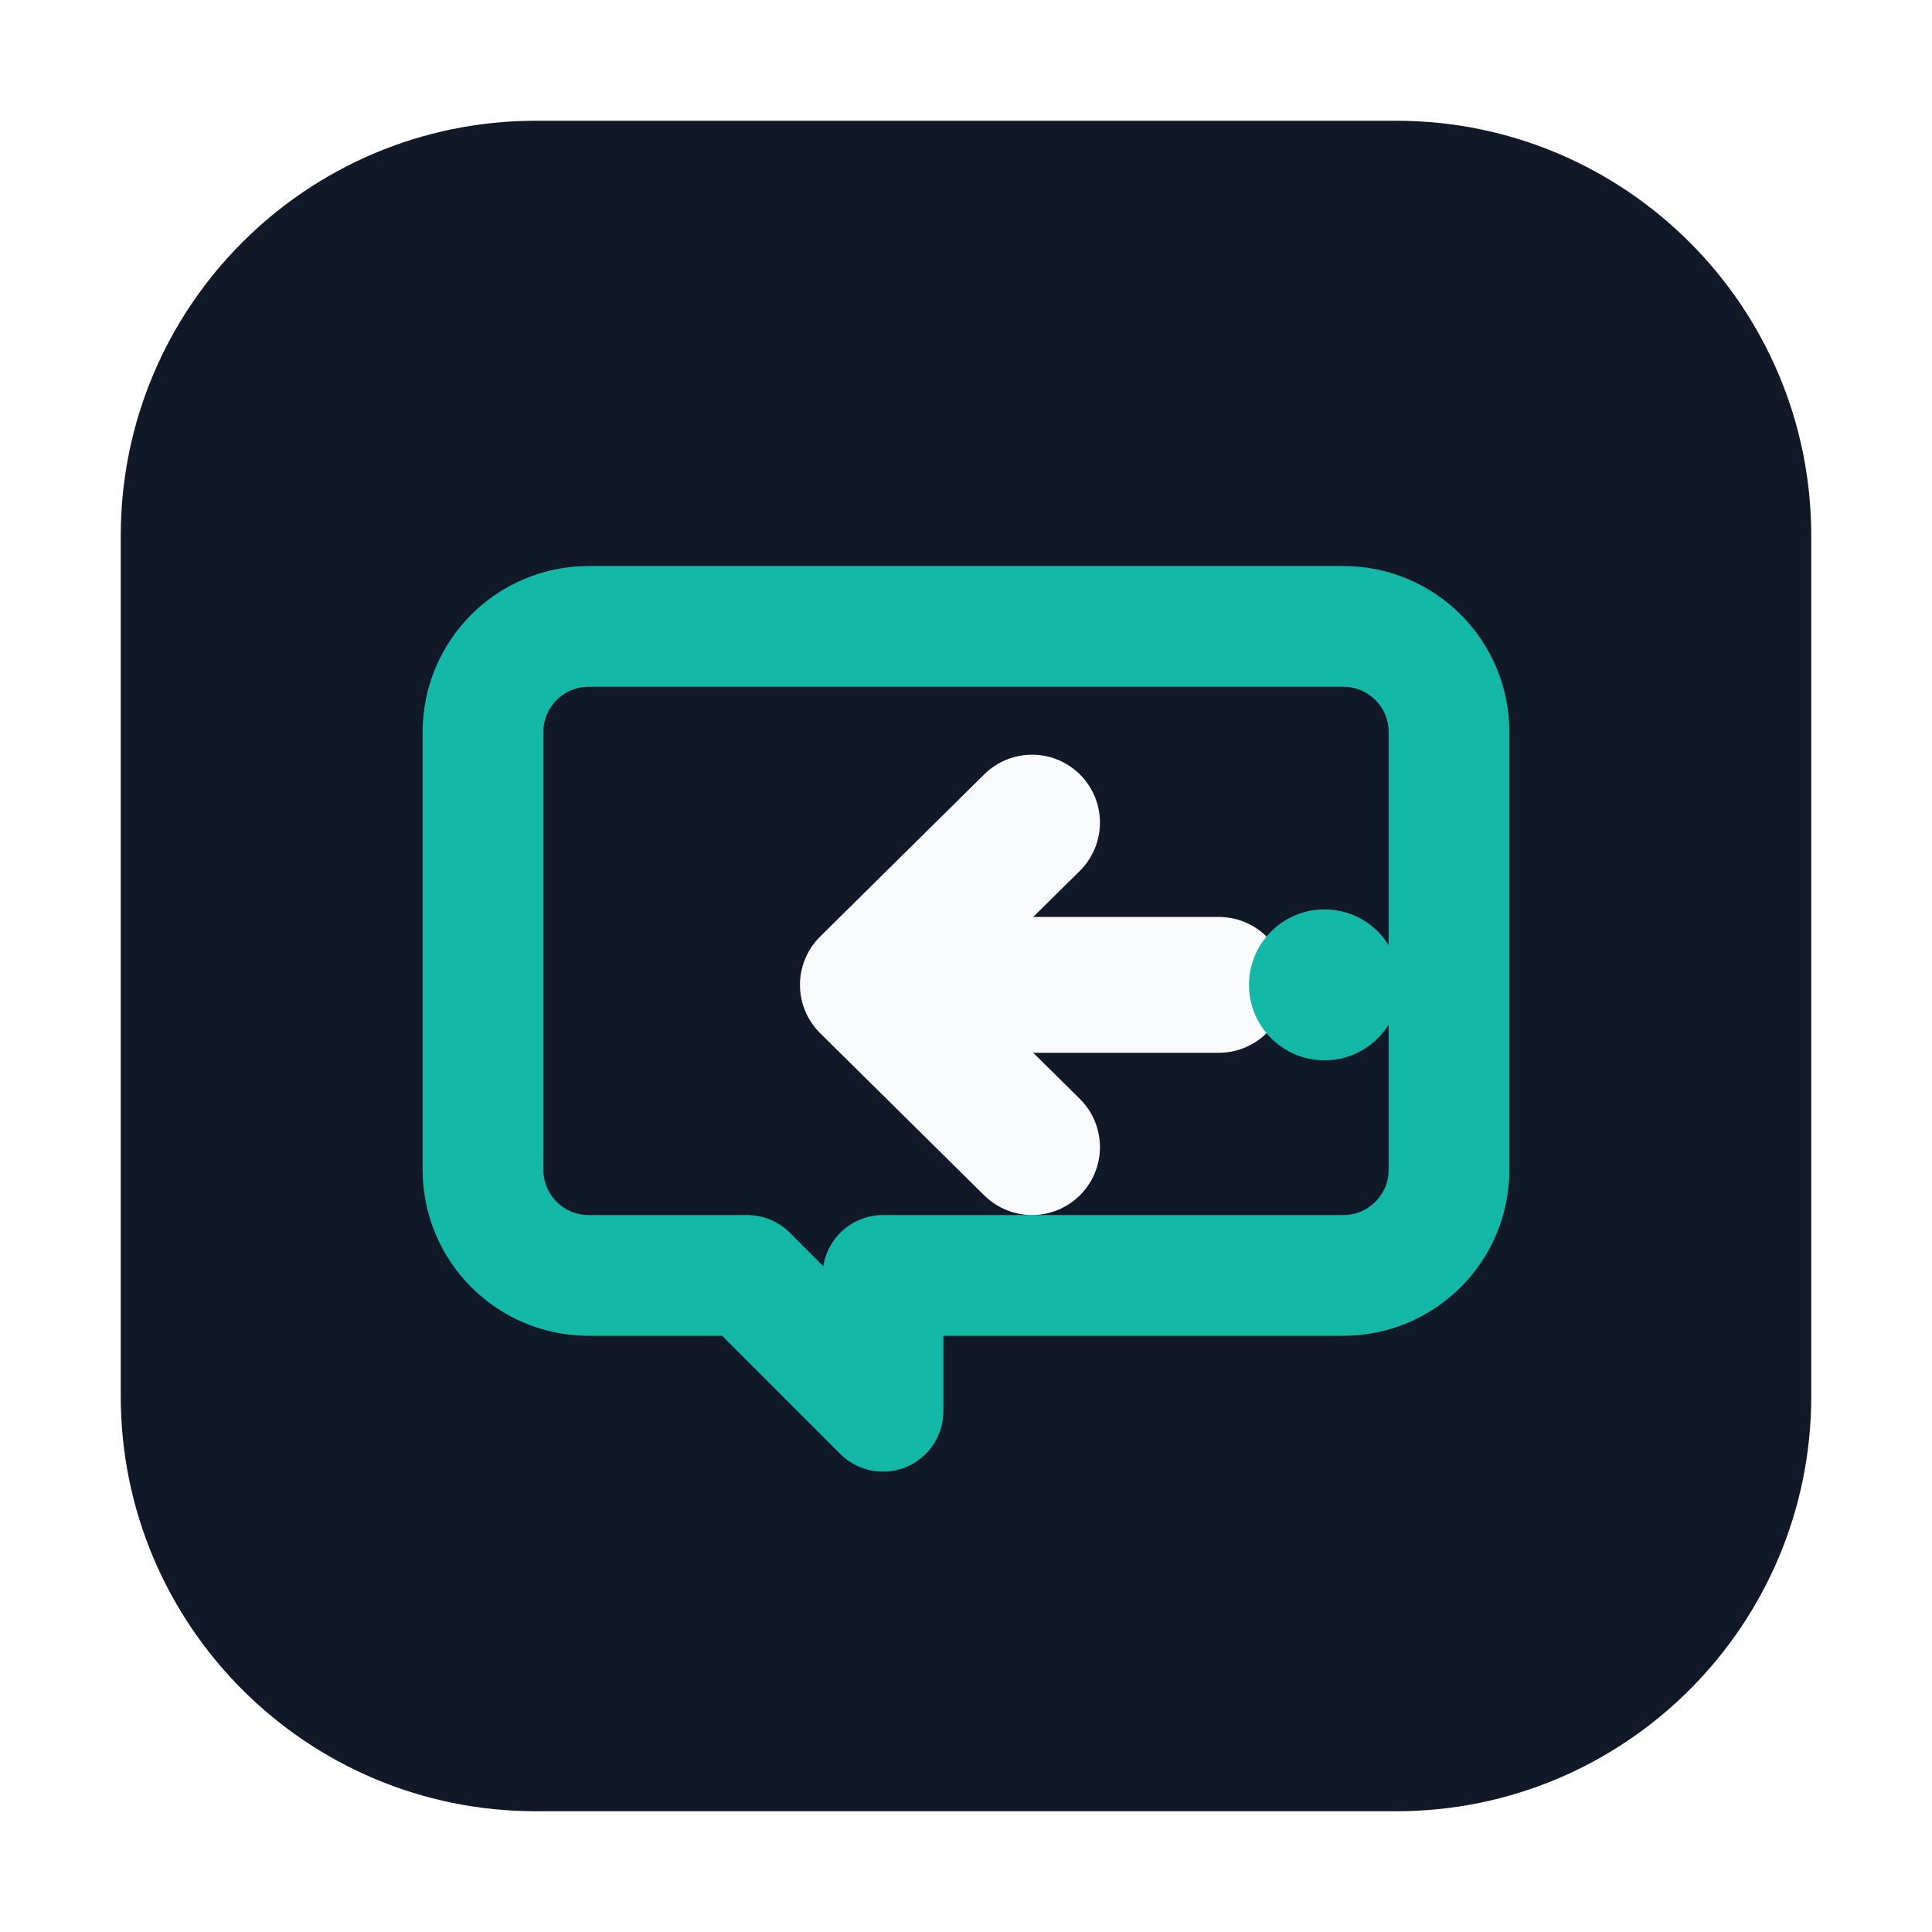
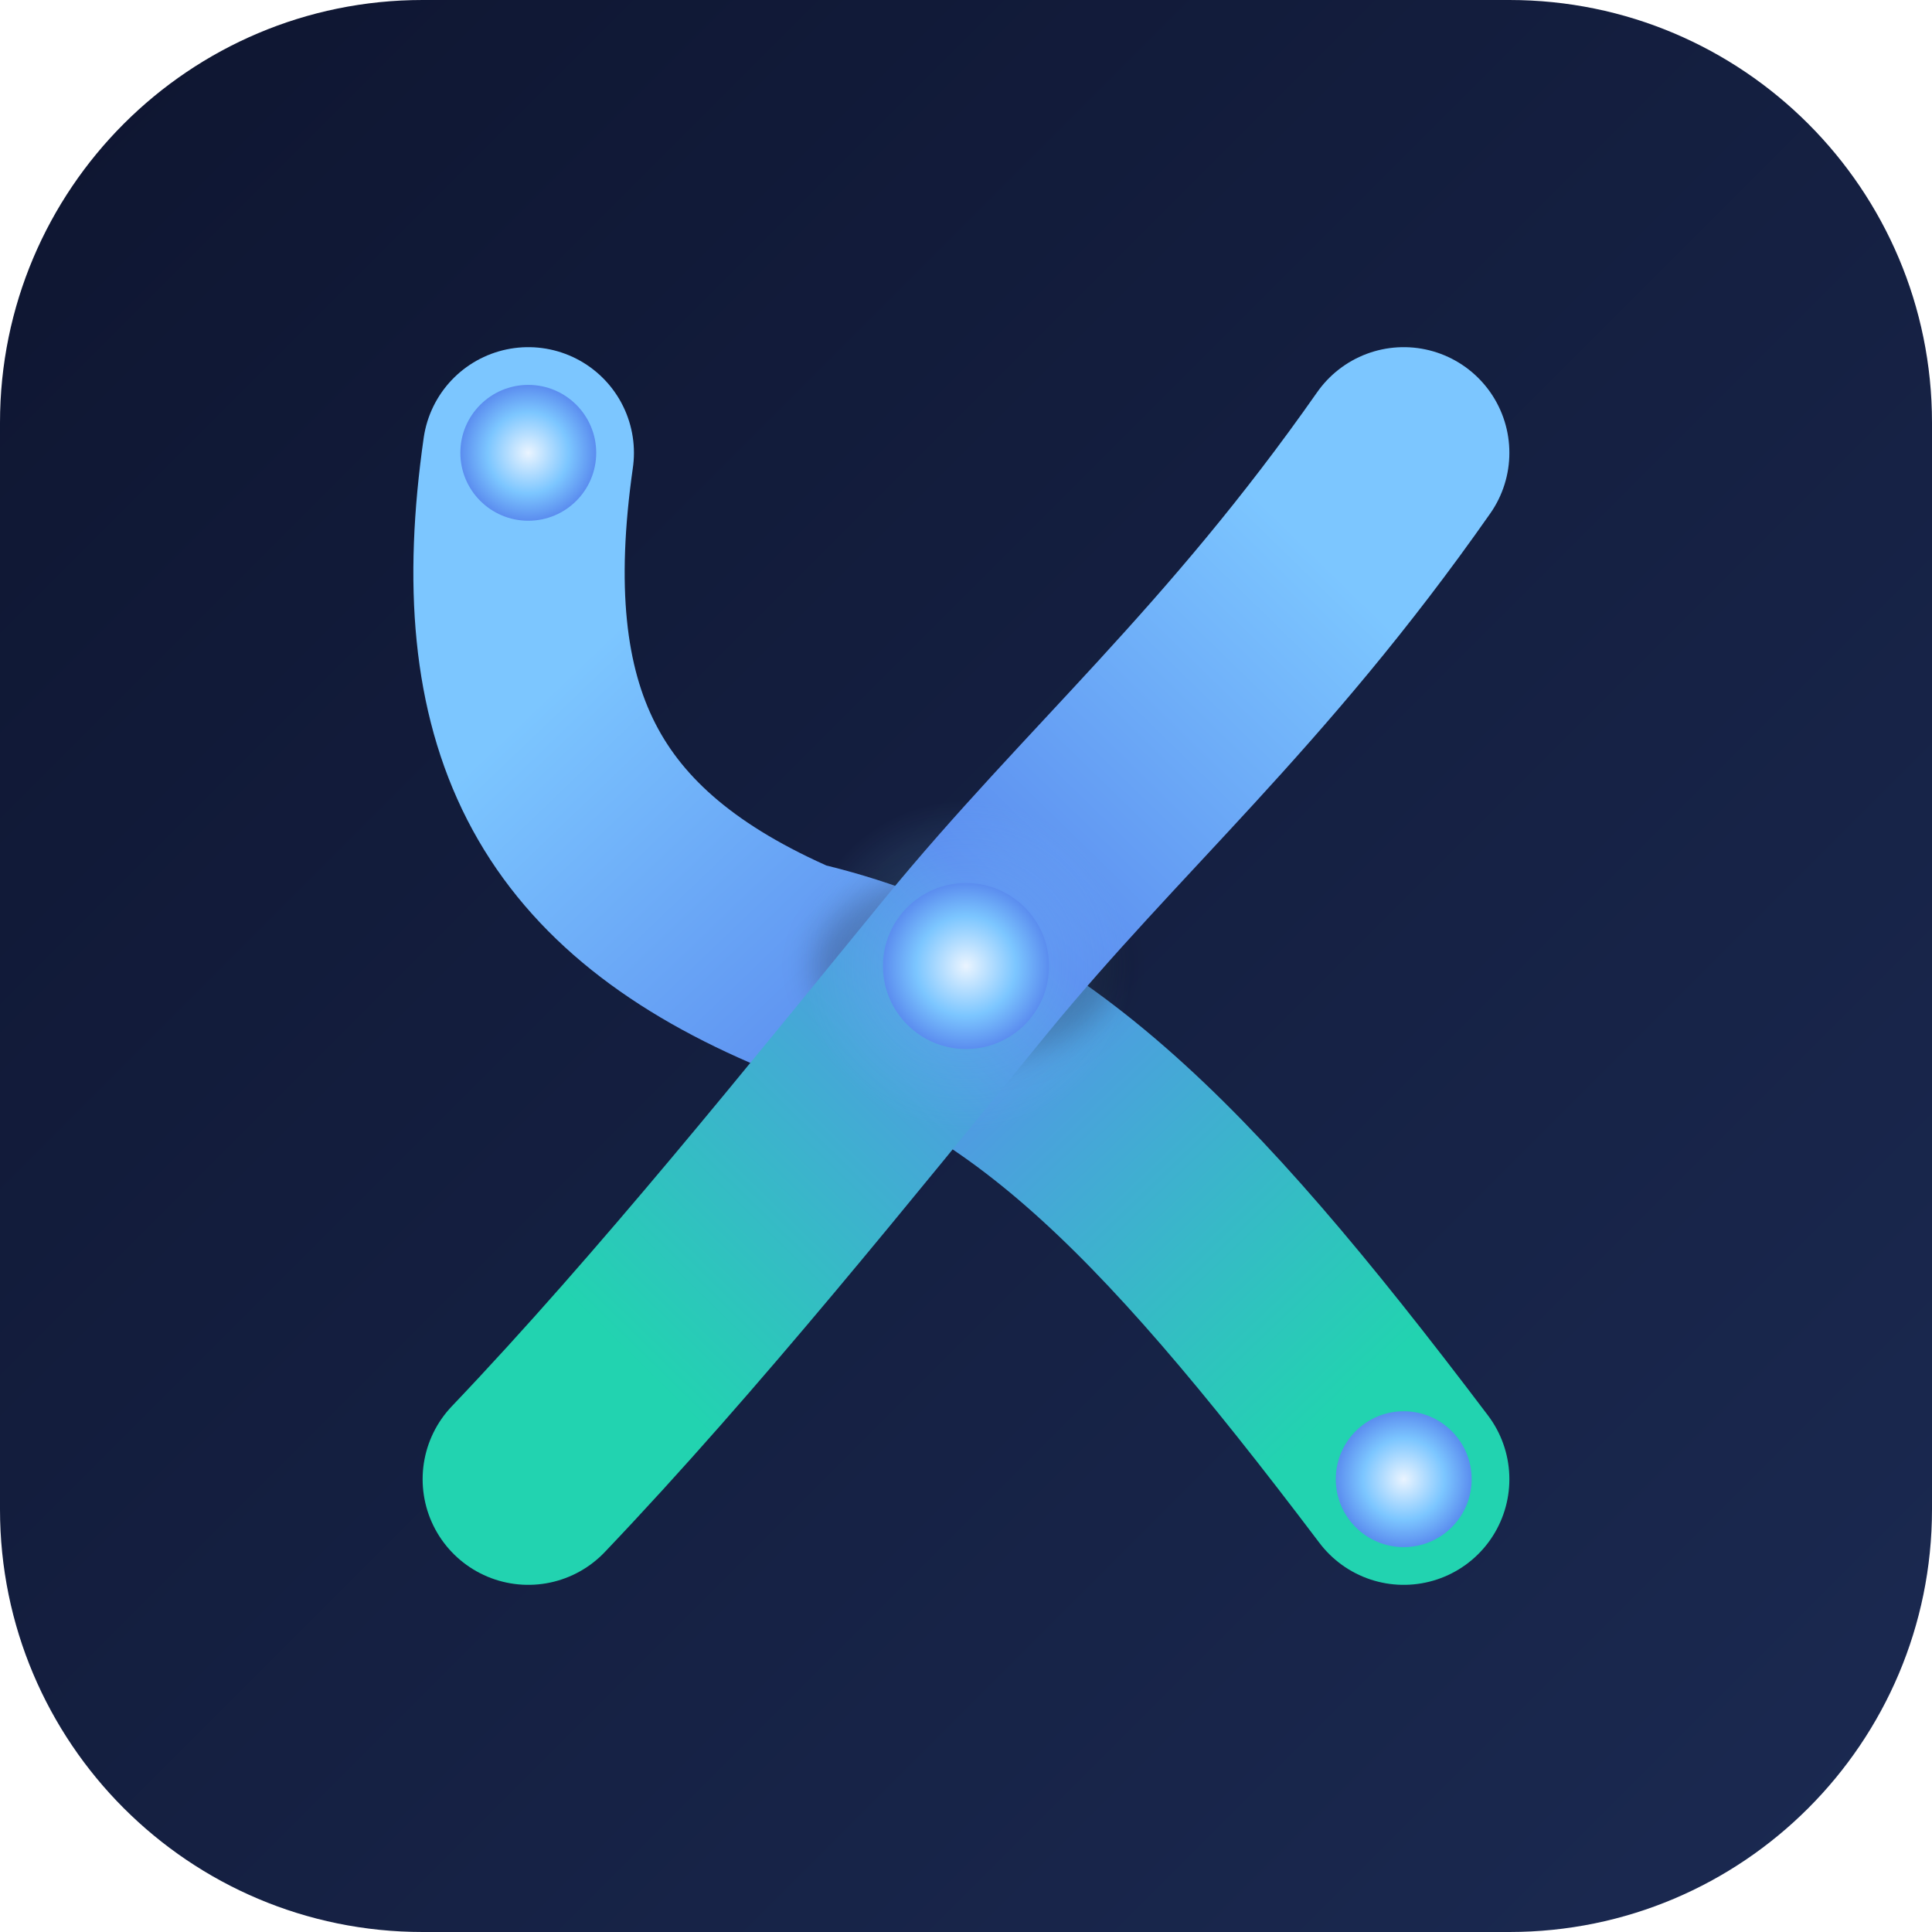
- <svg xmlns="http://www.w3.org/2000/svg" width="1024" height="1024" viewBox="0 0 1024 1024" fill="none">
-   <rect x="64" y="64" width="896" height="896" rx="220" fill="#111827" />
-   <path d="M312 332C281.072 332 256 357.072 256 388V620C256 650.928 281.072 676 312 676H396L468 748V676H712C742.928 676 768 650.928 768 620V388C768 357.072 742.928 332 712 332H312Z" stroke="#14B8A6" stroke-width="64" stroke-linejoin="round" />
-   <path d="M646 522H472" stroke="#F8FAFC" stroke-width="72" stroke-linecap="round" />
-   <path d="M547 436L460 522L547 608" stroke="#F8FAFC" stroke-width="72" stroke-linecap="round" stroke-linejoin="round" />
-   <circle cx="702" cy="522" r="40" fill="#14B8A6" />
+ <svg xmlns="http://www.w3.org/2000/svg" viewBox="0 0 1024 1024" width="1024" height="1024">
+   <defs>
+     <linearGradient id="bgGrad" x1="0" y1="0" x2="1" y2="1">
+       <stop offset="0%" stop-color="#0E1530" />
+       <stop offset="100%" stop-color="#1B2A52" />
+     </linearGradient>
+     <linearGradient id="ribbonGrad" x1="0.2" y1="0.1" x2="0.9" y2="0.95">
+       <stop offset="0%" stop-color="#7CC6FF" />
+       <stop offset="45%" stop-color="#5B8DEF" />
+       <stop offset="100%" stop-color="#22D3B0" />
+     </linearGradient>
+     <linearGradient id="ribbonGradMirror" x1="0.9" y1="0.1" x2="0.2" y2="0.95">
+       <stop offset="0%" stop-color="#7CC6FF" />
+       <stop offset="45%" stop-color="#5B8DEF" />
+       <stop offset="100%" stop-color="#22D3B0" />
+     </linearGradient>
+     <radialGradient id="nodeGrad" cx="0.5" cy="0.5" r="0.5">
+       <stop offset="0%" stop-color="#EAF4FF" />
+       <stop offset="60%" stop-color="#7CC6FF" />
+       <stop offset="100%" stop-color="#5B8DEF" />
+     </radialGradient>
+     <radialGradient id="nodeGlow" cx="0.5" cy="0.5" r="0.5">
+       <stop offset="0%" stop-color="#7CC6FF" stop-opacity="0.35" />
+       <stop offset="100%" stop-color="#7CC6FF" stop-opacity="0" />
+     </radialGradient>
+     <filter id="softBlur" x="-50%" y="-50%" width="200%" height="200%">
+       <feGaussianBlur stdDeviation="8" />
+     </filter>
+   </defs>
+   <rect x="0" y="0" width="1024" height="1024" rx="224" ry="224" fill="url(#bgGrad)" />
+   <path d="M 280,240 C 260,380 300,460 420,512 C 540,540 620,620 744,784" fill="none" stroke="url(#ribbonGrad)" stroke-width="112" stroke-linecap="round" stroke-linejoin="round" />
+   <ellipse cx="512" cy="512" rx="80" ry="50" fill="#000" opacity="0.25" filter="url(#softBlur)" />
+   <path d="M 280,784 C 360,700 440,600 512,512 C 584,424 660,360 744,240" fill="none" stroke="url(#ribbonGradMirror)" stroke-width="112" stroke-linecap="round" stroke-linejoin="round" />
+   <circle cx="280" cy="240" r="36" fill="url(#nodeGrad)" />
+   <circle cx="744" cy="784" r="36" fill="url(#nodeGrad)" />
+   <circle cx="512" cy="512" r="88" fill="url(#nodeGlow)" />
+   <circle cx="512" cy="512" r="44" fill="url(#nodeGrad)" />
</svg>
